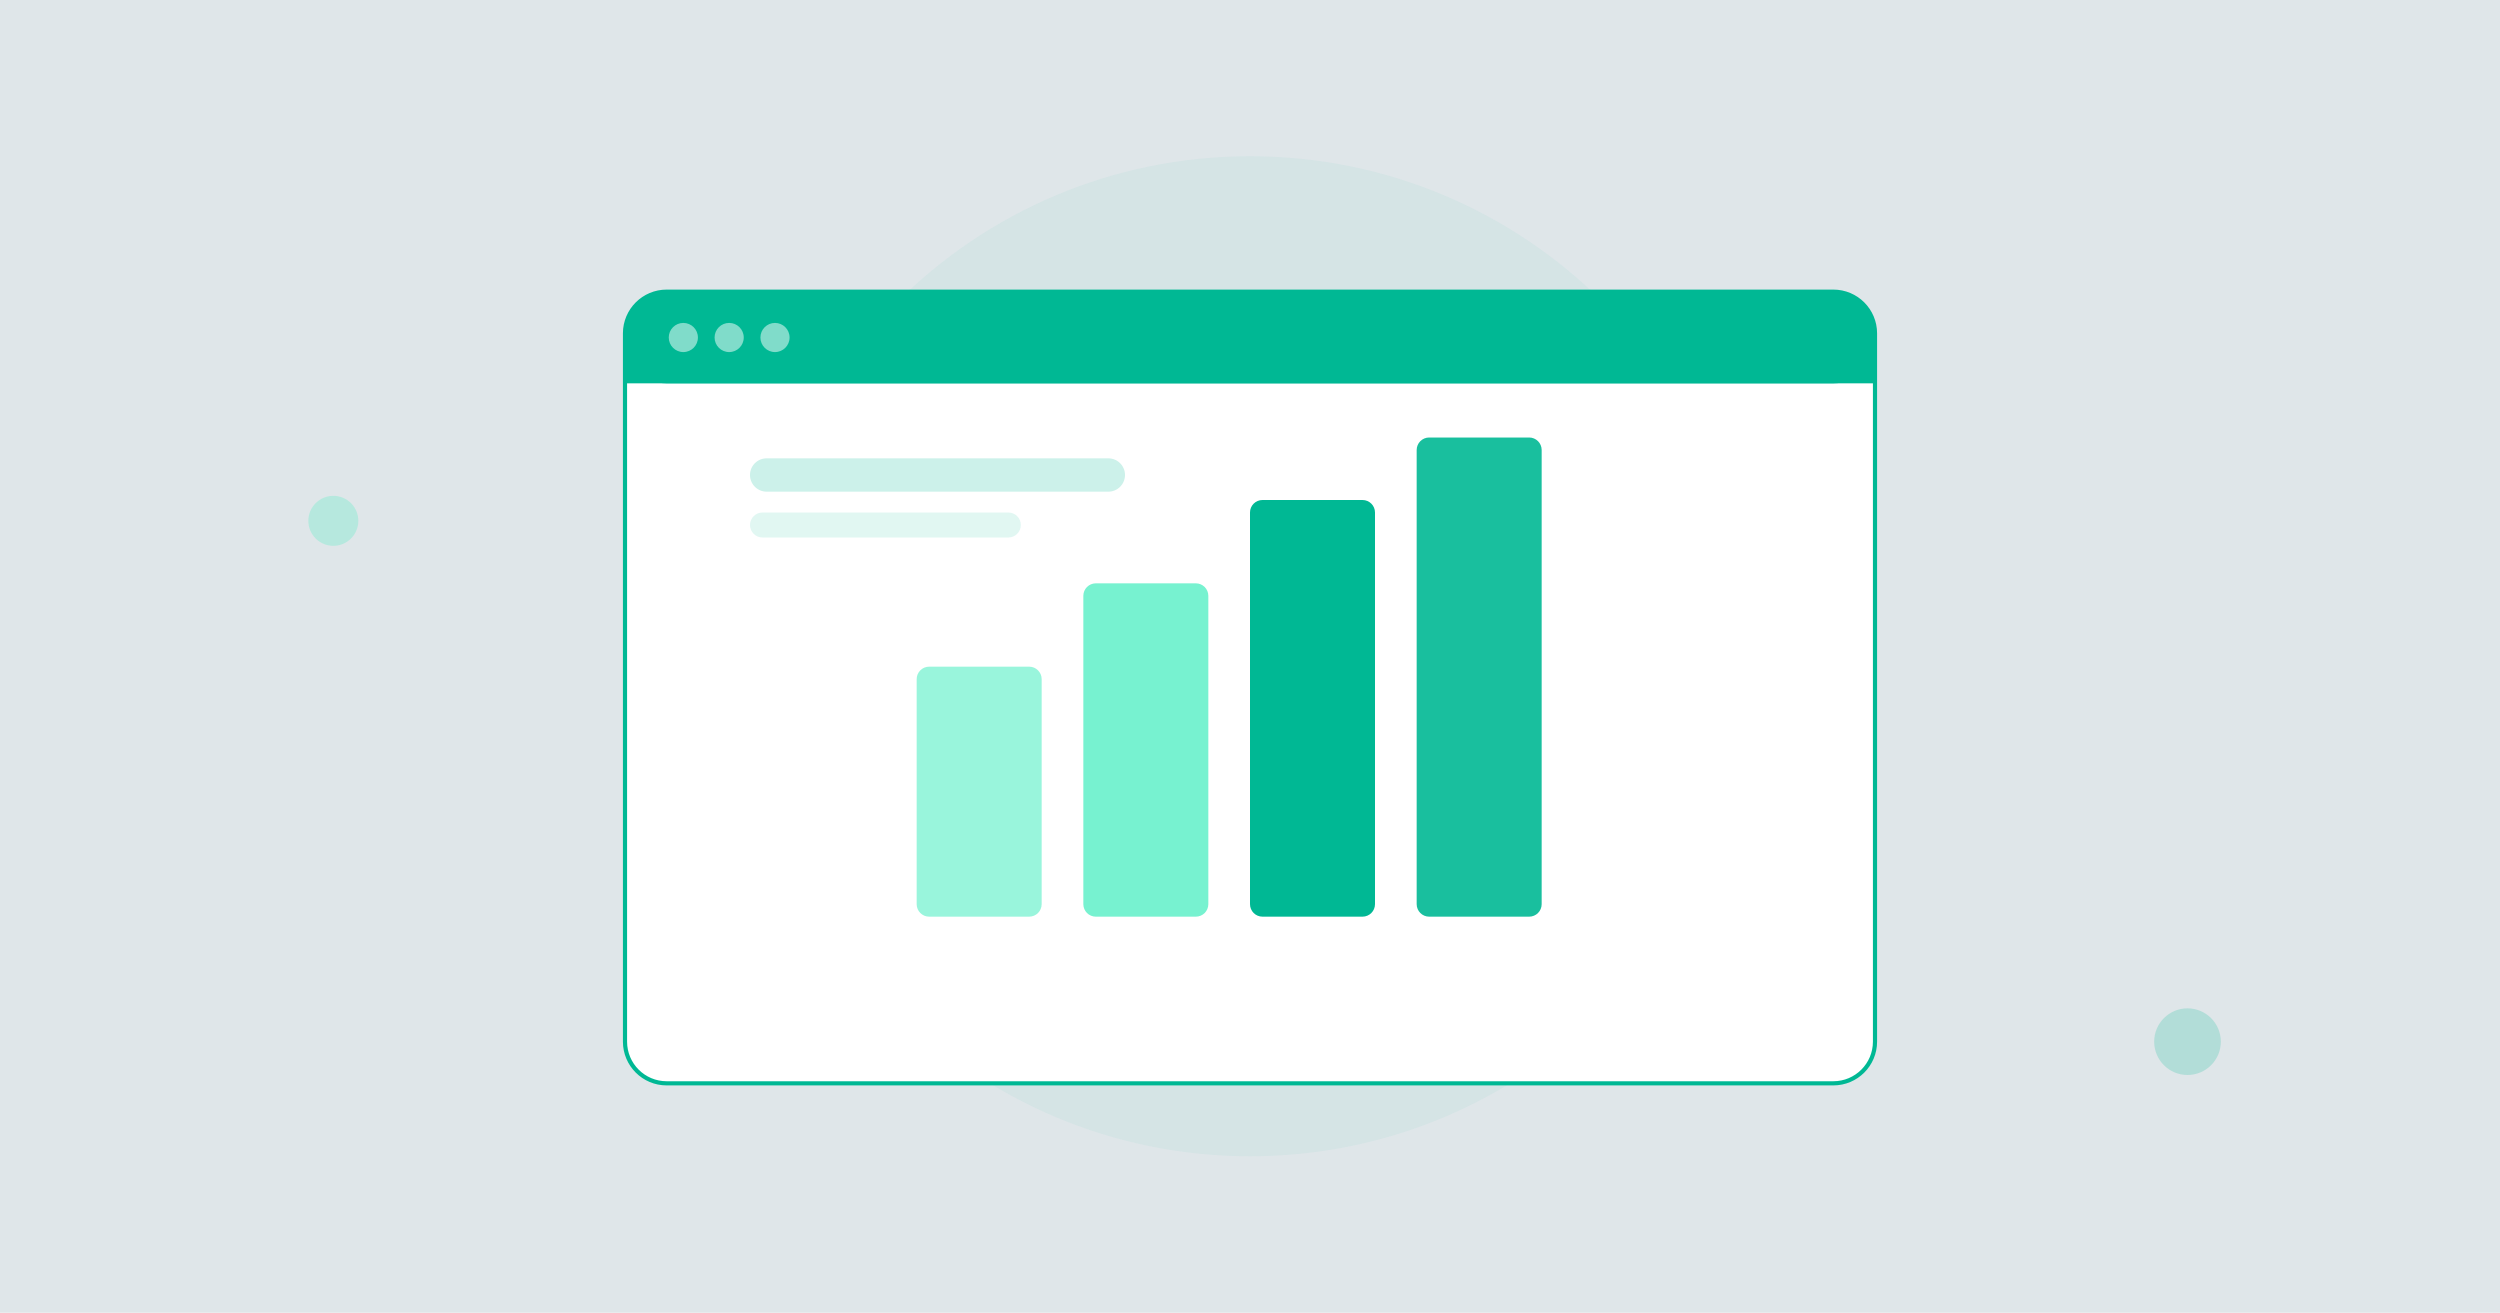
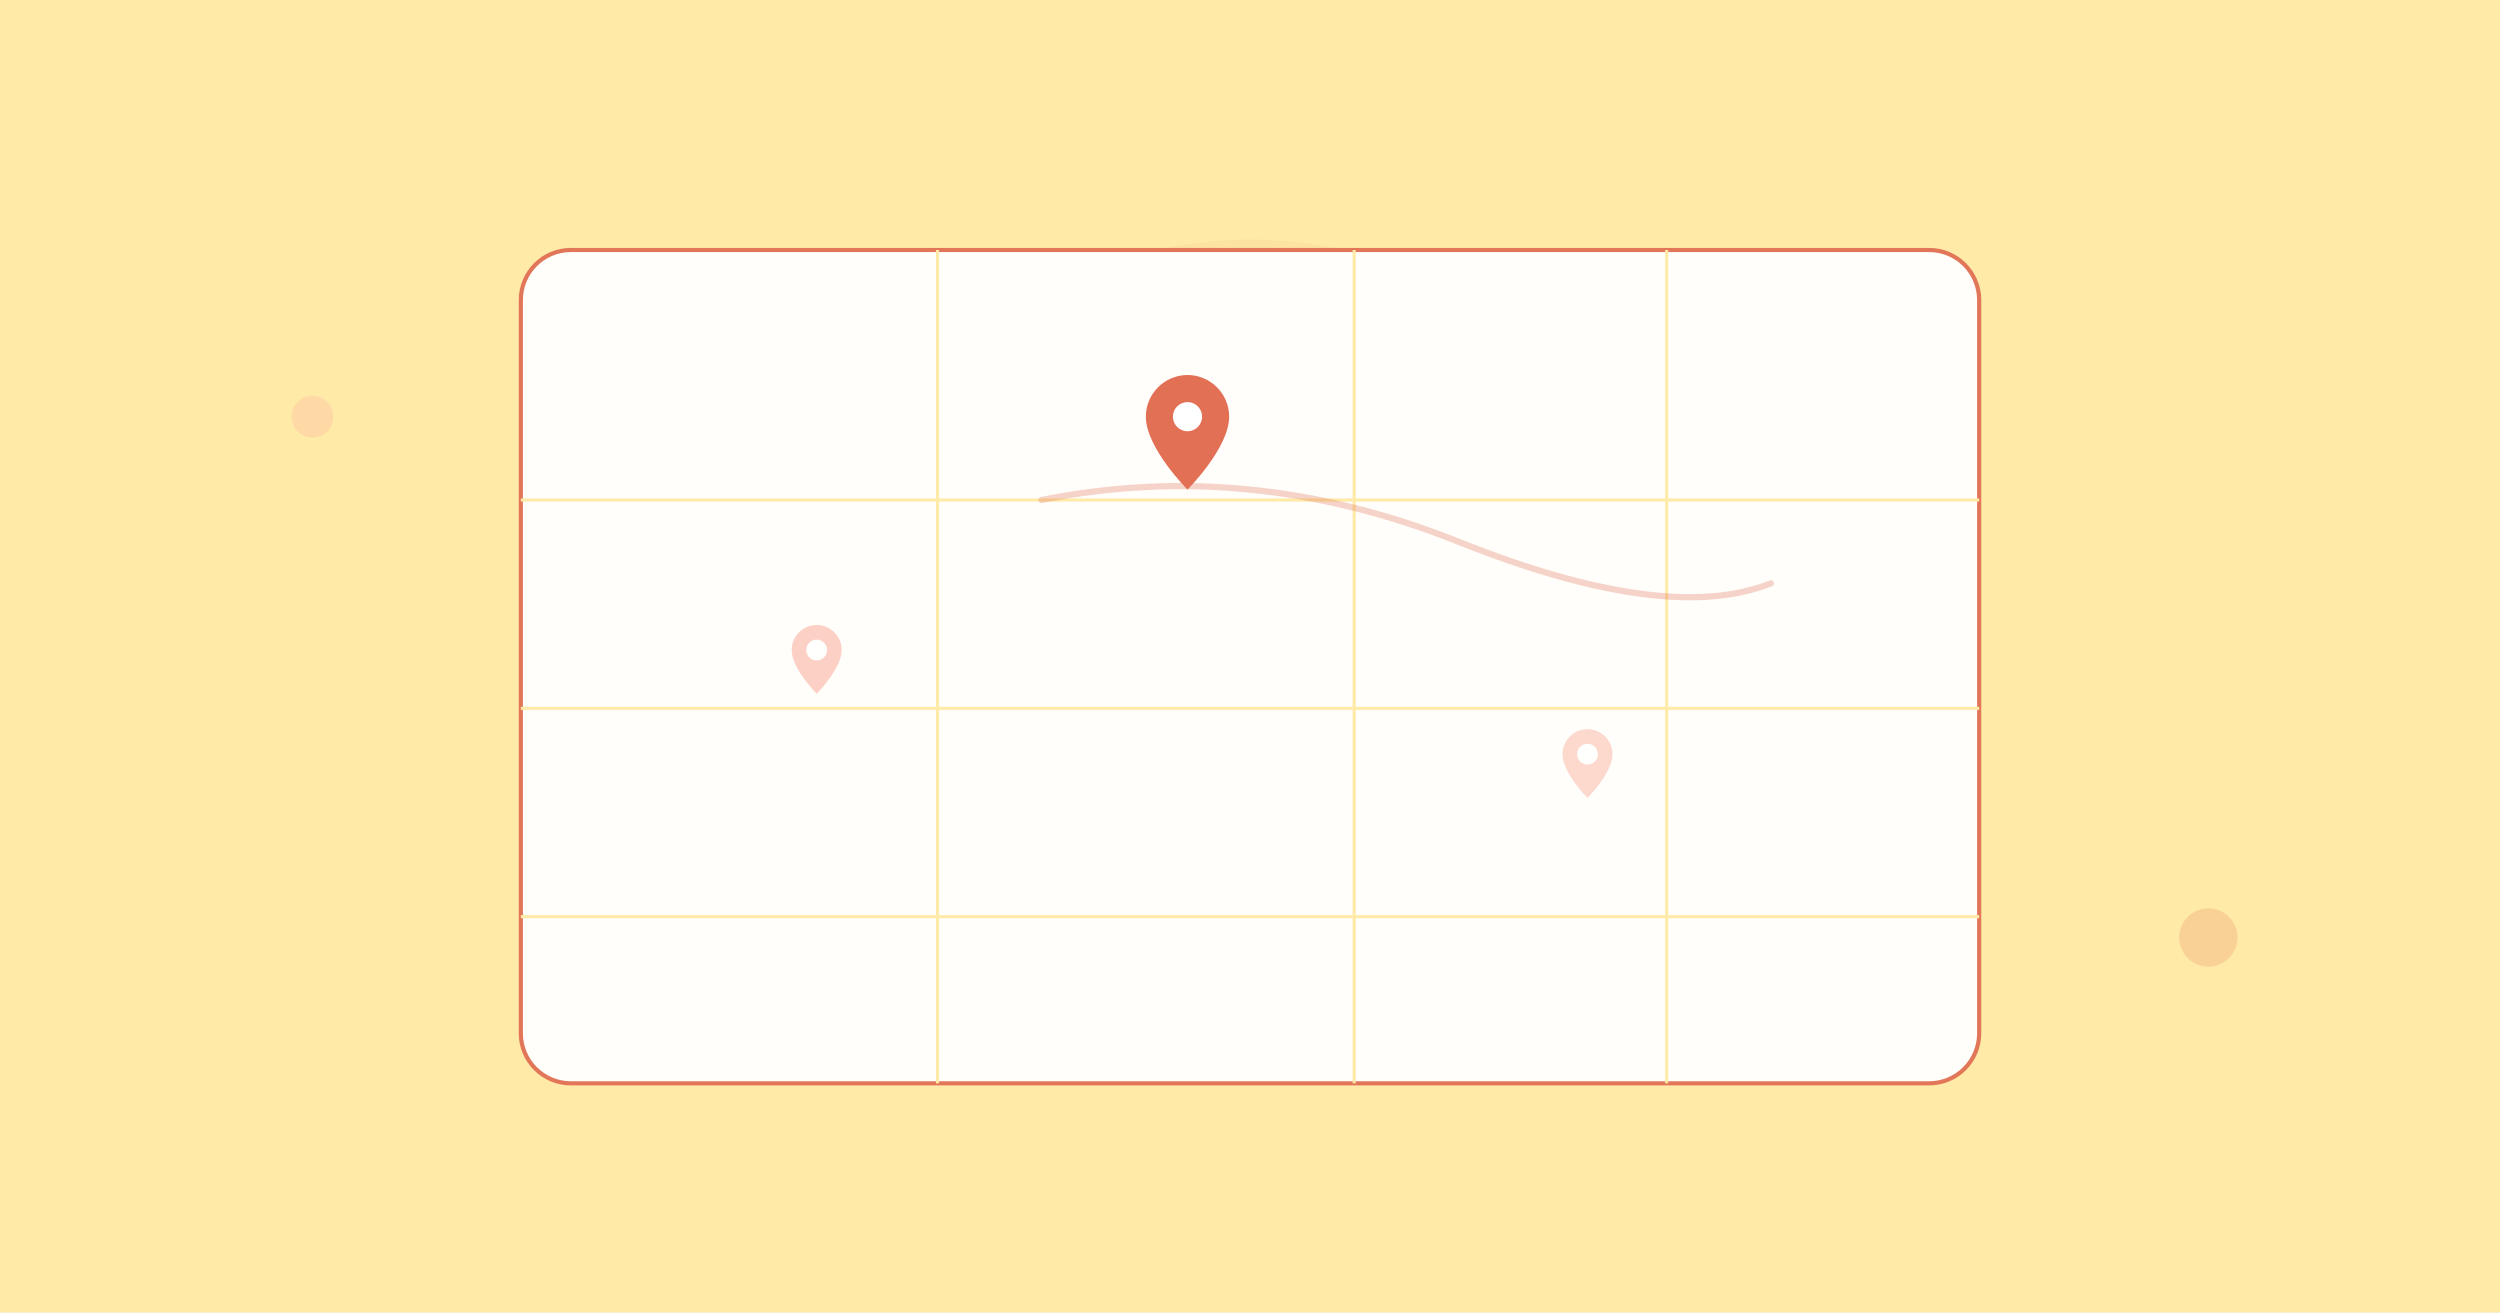
<svg xmlns="http://www.w3.org/2000/svg" viewBox="0 0 1200 630" fill="none">
-   <rect width="1200" height="630" fill="#dfe6e9" />
-   <circle cx="600" cy="315" r="240" fill="#00b894" opacity="0.05" />
-   <rect x="300" y="140" width="600" height="380" rx="20" fill="white" stroke="#00b894" stroke-width="2" />
-   <rect x="300" y="140" width="600" height="44" rx="20" fill="#00b894" />
-   <rect x="300" y="164" width="600" height="20" fill="#00b894" />
-   <circle cx="328" cy="162" r="7" fill="white" opacity="0.5" />
-   <circle cx="350" cy="162" r="7" fill="white" opacity="0.5" />
-   <circle cx="372" cy="162" r="7" fill="white" opacity="0.5" />
-   <rect x="440" y="320" width="60" height="120" rx="6" fill="#55efc4" opacity="0.6" />
-   <rect x="520" y="280" width="60" height="160" rx="6" fill="#55efc4" opacity="0.8" />
-   <rect x="600" y="240" width="60" height="200" rx="6" fill="#00b894" />
-   <rect x="680" y="210" width="60" height="230" rx="6" fill="#00b894" opacity="0.9" />
-   <rect x="360" y="220" width="180" height="16" rx="8" fill="#00b894" opacity="0.2" />
-   <rect x="360" y="246" width="130" height="12" rx="6" fill="#00b894" opacity="0.12" />
-   <circle cx="160" cy="250" r="12" fill="#55efc4" opacity="0.3" />
-   <circle cx="1050" cy="500" r="16" fill="#00b894" opacity="0.2" />
+   <rect width="1200" height="630" fill="#ffeaa7" />
+   <circle cx="600" cy="315" r="200" fill="#e17055" opacity="0.06" />
+   <rect x="250" y="120" width="700" height="400" rx="24" fill="white" stroke="#e17055" stroke-width="2" opacity="0.95" />
+   <line x1="250" y1="240" x2="950" y2="240" stroke="#ffeaa7" stroke-width="1.5" />
+   <line x1="250" y1="340" x2="950" y2="340" stroke="#ffeaa7" stroke-width="1.5" />
+   <line x1="250" y1="440" x2="950" y2="440" stroke="#ffeaa7" stroke-width="1.5" />
+   <line x1="450" y1="120" x2="450" y2="520" stroke="#ffeaa7" stroke-width="1.5" />
+   <line x1="650" y1="120" x2="650" y2="520" stroke="#ffeaa7" stroke-width="1.5" />
+   <line x1="800" y1="120" x2="800" y2="520" stroke="#ffeaa7" stroke-width="1.5" />
+   <path d="M500 240Q600 220 700 260Q800 300 850 280" stroke="#e17055" stroke-width="3" fill="none" opacity="0.3" stroke-linecap="round" />
+   <g transform="translate(550,180)">
+     <path d="M20 0C9 0 0 9 0 20c0 15 20 35 20 35s20-20 20-35c0-11-9-20-20-20z" fill="#e17055" />
+     <circle cx="20" cy="20" r="7" fill="white" />
+   </g>
+   <g transform="translate(380,300)" opacity="0.6">
+     <path d="M12 0C5.4 0 0 5.4 0 12c0 9 12 21 12 21s12-12 12-21c0-6.6-5.4-12-12-12z" fill="#fab1a0" />
+     <circle cx="12" cy="12" r="5" fill="white" />
+   </g>
+   <g transform="translate(750,350)" opacity="0.5">
+     <path d="M12 0C5.4 0 0 5.4 0 12c0 9 12 21 12 21s12-12 12-21c0-6.6-5.4-12-12-12z" fill="#fab1a0" />
+     <circle cx="12" cy="12" r="5" fill="white" />
+   </g>
+   <circle cx="150" cy="200" r="10" fill="#fab1a0" opacity="0.3" />
+   <circle cx="1060" cy="450" r="14" fill="#e17055" opacity="0.2" />
</svg>
